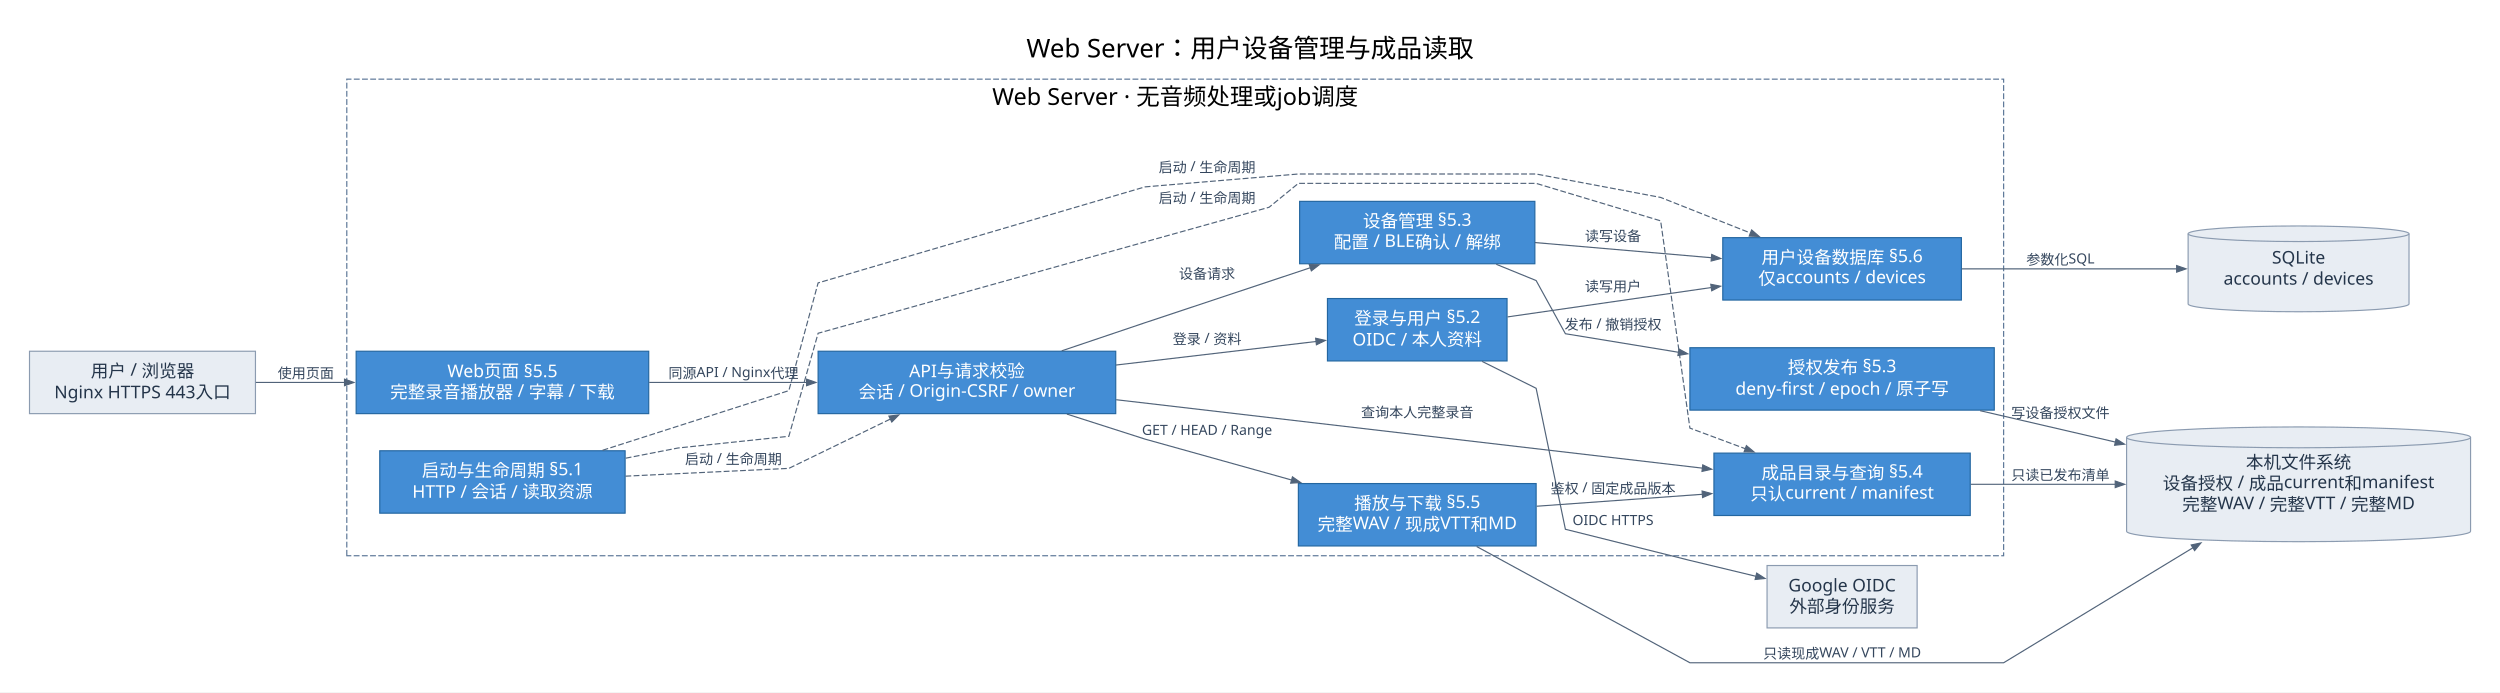
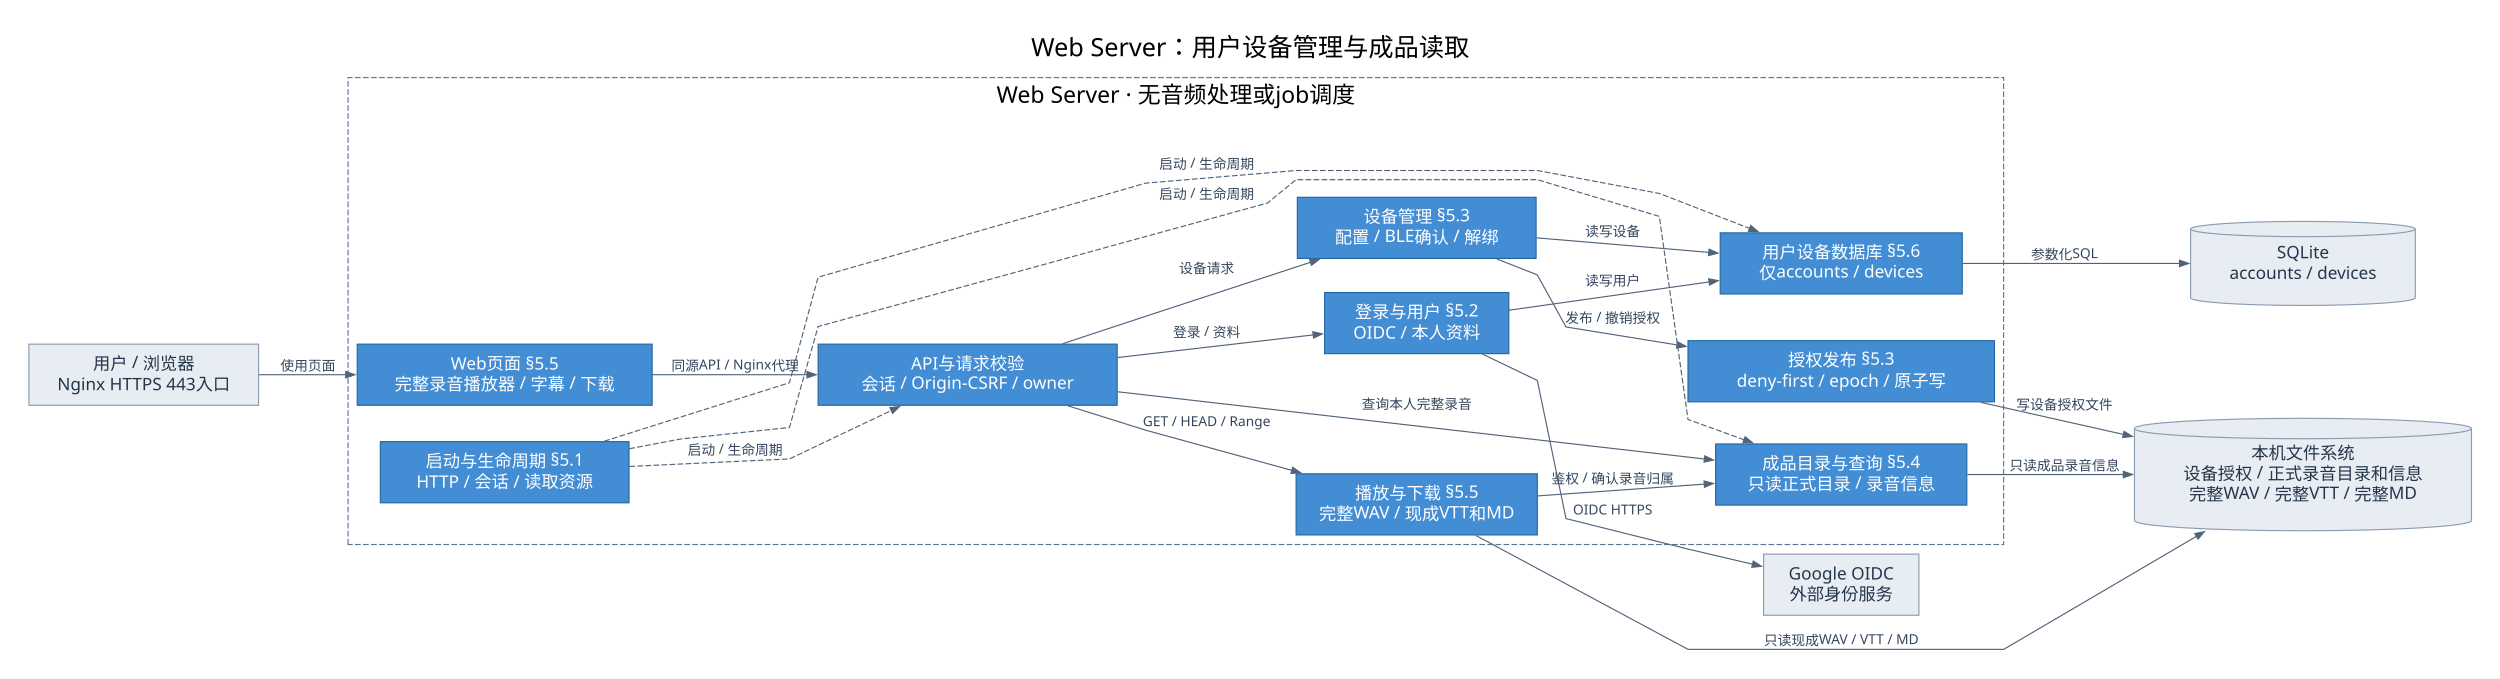
- <svg xmlns="http://www.w3.org/2000/svg" width="2135pt" height="591pt" viewBox="0.00 0.00 2135.00 591.00">
+ <svg xmlns="http://www.w3.org/2000/svg" width="2179pt" height="591pt" viewBox="0.00 0.00 2179.00 591.00">
  <g id="graph0" class="graph" transform="scale(1 1) rotate(0) translate(25.2 566)">
-     <polygon fill="white" stroke="none" points="-25.2,25.2 -25.2,-566 2109.86,-566 2109.86,25.2 -25.2,25.2" />
-     <text xml:space="preserve" text-anchor="middle" x="1042.33" y="-517" font-family="PingFang SC" font-size="22.00">Web Server：用户设备管理与成品读取</text>
+     <polygon fill="white" stroke="none" points="-25.2,25.2 -25.2,-566 2154.14,-566 2154.14,25.2 -25.2,25.2" />
+     <text xml:space="preserve" text-anchor="middle" x="1064.47" y="-517" font-family="PingFang SC" font-size="22.00">Web Server：用户设备管理与成品读取</text>
    <g id="clust1" class="cluster">
-       <polygon fill="white" stroke="#5a7596" stroke-dasharray="5,2" points="270.96,-91.4 270.96,-498.4 1685.9,-498.4 1685.9,-91.4 270.96,-91.4" />
-       <text xml:space="preserve" text-anchor="middle" x="978.43" y="-476.4" font-family="PingFang SC" font-size="20.00">Web Server · 无音频处理或job调度</text>
+       <polygon fill="white" stroke="#5a7596" stroke-dasharray="5,2" points="278.16,-91.4 278.16,-498.4 1721.18,-498.4 1721.18,-91.4 278.16,-91.4" />
+       <text xml:space="preserve" text-anchor="middle" x="999.67" y="-476.4" font-family="PingFang SC" font-size="20.00">Web Server · 无音频处理或job调度</text>
    </g>
    <g id="node1" class="node">
-       <polygon fill="#438dd5" stroke="#2366a0" points="508.64,-181.04 299.12,-181.04 299.12,-127.76 508.64,-127.76 508.64,-181.04" />
-       <text xml:space="preserve" text-anchor="middle" x="403.88" y="-158.9" font-family="PingFang SC" font-size="15.00" fill="white">启动与生命周期 §5.1</text>
-       <text xml:space="preserve" text-anchor="middle" x="403.88" y="-140.9" font-family="PingFang SC" font-size="15.00" fill="white">HTTP / 会话 / 读取资源</text>
+       <polygon fill="#438dd5" stroke="#2366a0" points="523.04,-181.04 306.32,-181.04 306.32,-127.76 523.04,-127.76 523.04,-181.04" />
+       <text xml:space="preserve" text-anchor="middle" x="414.68" y="-158.9" font-family="PingFang SC" font-size="15.00" fill="white">启动与生命周期 §5.1</text>
+       <text xml:space="preserve" text-anchor="middle" x="414.68" y="-140.9" font-family="PingFang SC" font-size="15.00" fill="white">HTTP / 会话 / 读取资源</text>
    </g>
    <g id="node2" class="node">
-       <polygon fill="#438dd5" stroke="#2366a0" points="927.63,-266.04 673.47,-266.04 673.47,-212.76 927.63,-212.76 927.63,-266.04" />
-       <text xml:space="preserve" text-anchor="middle" x="800.55" y="-243.9" font-family="PingFang SC" font-size="15.00" fill="white">API与请求校验</text>
-       <text xml:space="preserve" text-anchor="middle" x="800.55" y="-225.9" font-family="PingFang SC" font-size="15.00" fill="white">会话 / Origin-CSRF / owner</text>
+       <polygon fill="#438dd5" stroke="#2366a0" points="948.51,-266.04 687.87,-266.04 687.87,-212.76 948.51,-212.76 948.51,-266.04" />
+       <text xml:space="preserve" text-anchor="middle" x="818.19" y="-243.9" font-family="PingFang SC" font-size="15.00" fill="white">API与请求校验</text>
+       <text xml:space="preserve" text-anchor="middle" x="818.19" y="-225.9" font-family="PingFang SC" font-size="15.00" fill="white">会话 / Origin-CSRF / owner</text>
    </g>
    <g id="edge16" class="edge">
-       <path fill="none" stroke="#516379" stroke-dasharray="5,2" d="M508.89,-159.35C575.1,-162.51 648.47,-166 648.47,-166 648.47,-166 694.17,-188.2 735.3,-208.19" />
-       <polygon fill="#516379" stroke="#516379" points="733.94,-210.64 742.36,-211.62 736.39,-205.6 733.94,-210.64" />
-       <text xml:space="preserve" text-anchor="middle" x="601.13" y="-169.6" font-family="PingFang SC" font-size="12.00" fill="#34465d">启动 / 生命周期</text>
+       <path fill="none" stroke="#516379" stroke-dasharray="5,2" d="M523.38,-159.45C589.99,-162.58 662.87,-166 662.87,-166 662.87,-166 709.75,-188.3 751.83,-208.31" />
+       <polygon fill="#516379" stroke="#516379" points="750.37,-210.72 758.8,-211.63 752.78,-205.66 750.37,-210.72" />
+       <text xml:space="preserve" text-anchor="middle" x="615.53" y="-169.6" font-family="PingFang SC" font-size="12.00" fill="#34465d">启动 / 生命周期</text>
    </g>
    <g id="node6" class="node">
-       <polygon fill="#438dd5" stroke="#2366a0" points="1657.38,-179.04 1438.5,-179.04 1438.5,-125.76 1657.38,-125.76 1657.38,-179.04" />
-       <text xml:space="preserve" text-anchor="middle" x="1547.94" y="-156.9" font-family="PingFang SC" font-size="15.00" fill="white">成品目录与查询 §5.4</text>
-       <text xml:space="preserve" text-anchor="middle" x="1547.94" y="-138.9" font-family="PingFang SC" font-size="15.00" fill="white">只认current / manifest</text>
+       <polygon fill="#438dd5" stroke="#2366a0" points="1689.06,-179.04 1470.18,-179.04 1470.18,-125.76 1689.06,-125.76 1689.06,-179.04" />
+       <text xml:space="preserve" text-anchor="middle" x="1579.62" y="-156.9" font-family="PingFang SC" font-size="15.00" fill="white">成品目录与查询 §5.4</text>
+       <text xml:space="preserve" text-anchor="middle" x="1579.62" y="-138.9" font-family="PingFang SC" font-size="15.00" fill="white">只读正式目录 / 录音信息</text>
    </g>
    <g id="edge18" class="edge">
-       <path fill="none" stroke="#516379" stroke-dasharray="5,2" d="M509.12,-174.7C534.15,-179.57 553.8,-183.4 553.8,-183.4 553.8,-183.4 648.47,-193.4 648.47,-193.4 648.47,-193.4 673.47,-281.4 673.47,-281.4 673.47,-281.4 1058.61,-389 1058.61,-389 1058.61,-389 1083.61,-409.4 1083.61,-409.4 1083.61,-409.4 1286.65,-409.4 1286.65,-409.4 1286.65,-409.4 1392.98,-377.4 1392.98,-377.4 1392.98,-377.4 1417.98,-200.4 1417.98,-200.4 1417.98,-200.4 1439.73,-192.31 1465.36,-182.77" />
-       <polygon fill="#516379" stroke="#516379" points="1466.23,-185.43 1472.75,-180.01 1464.28,-180.18 1466.23,-185.43" />
-       <text xml:space="preserve" text-anchor="middle" x="1005.62" y="-392.6" font-family="PingFang SC" font-size="12.00" fill="#34465d">启动 / 生命周期</text>
+       <path fill="none" stroke="#516379" stroke-dasharray="5,2" d="M523.26,-174.86C548.5,-179.65 568.2,-183.4 568.2,-183.4 568.2,-183.4 662.87,-193.4 662.87,-193.4 662.87,-193.4 687.87,-281.4 687.87,-281.4 687.87,-281.4 1079.49,-389 1079.49,-389 1079.49,-389 1104.49,-409.4 1104.49,-409.4 1104.49,-409.4 1314.73,-409.4 1314.73,-409.4 1314.73,-409.4 1421.06,-377.4 1421.06,-377.4 1421.06,-377.4 1446.06,-200.4 1446.06,-200.4 1446.06,-200.4 1468.61,-192.24 1495.1,-182.64" />
+       <polygon fill="#516379" stroke="#516379" points="1495.83,-185.36 1502.4,-180 1493.92,-180.09 1495.83,-185.36" />
+       <text xml:space="preserve" text-anchor="middle" x="1026.5" y="-392.6" font-family="PingFang SC" font-size="12.00" fill="#34465d">启动 / 生命周期</text>
    </g>
    <g id="node8" class="node">
-       <polygon fill="#438dd5" stroke="#2366a0" points="1649.82,-363.04 1446.06,-363.04 1446.06,-309.76 1649.82,-309.76 1649.82,-363.04" />
-       <text xml:space="preserve" text-anchor="middle" x="1547.94" y="-340.9" font-family="PingFang SC" font-size="15.00" fill="white">用户设备数据库 §5.6</text>
-       <text xml:space="preserve" text-anchor="middle" x="1547.94" y="-322.9" font-family="PingFang SC" font-size="15.00" fill="white">仅accounts / devices</text>
+       <polygon fill="#438dd5" stroke="#2366a0" points="1685.1,-363.04 1474.14,-363.04 1474.14,-309.76 1685.1,-309.76 1685.1,-363.04" />
+       <text xml:space="preserve" text-anchor="middle" x="1579.62" y="-340.9" font-family="PingFang SC" font-size="15.00" fill="white">用户设备数据库 §5.6</text>
+       <text xml:space="preserve" text-anchor="middle" x="1579.62" y="-322.9" font-family="PingFang SC" font-size="15.00" fill="white">仅accounts / devices</text>
    </g>
    <g id="edge17" class="edge">
-       <path fill="none" stroke="#516379" stroke-dasharray="5,2" d="M489.39,-181.46C559.75,-203.99 648.47,-232.4 648.47,-232.4 648.47,-232.4 673.47,-324.4 673.47,-324.4 673.47,-324.4 952.63,-406.4 952.63,-406.4 952.63,-406.4 1083.61,-417.4 1083.61,-417.4 1083.61,-417.4 1286.65,-417.4 1286.65,-417.4 1286.65,-417.4 1392.98,-397.4 1392.98,-397.4 1392.98,-397.4 1431.37,-382.19 1469.81,-366.96" />
-       <polygon fill="#516379" stroke="#516379" points="1470.7,-369.62 1477.11,-364.07 1468.64,-364.41 1470.7,-369.62" />
-       <text xml:space="preserve" text-anchor="middle" x="1005.62" y="-418.83" font-family="PingFang SC" font-size="12.00" fill="#34465d">启动 / 生命周期</text>
+       <path fill="none" stroke="#516379" stroke-dasharray="5,2" d="M501.44,-181.46C572.84,-203.99 662.87,-232.4 662.87,-232.4 662.87,-232.4 687.87,-324.4 687.87,-324.4 687.87,-324.4 973.51,-406.4 973.51,-406.4 973.51,-406.4 1104.49,-417.4 1104.49,-417.4 1104.49,-417.4 1314.73,-417.4 1314.73,-417.4 1314.73,-417.4 1421.06,-397.4 1421.06,-397.4 1421.06,-397.4 1460.68,-382.06 1500.18,-366.77" />
+       <polygon fill="#516379" stroke="#516379" points="1500.74,-369.56 1507.19,-364.06 1498.71,-364.33 1500.74,-369.56" />
+       <text xml:space="preserve" text-anchor="middle" x="1026.5" y="-418.83" font-family="PingFang SC" font-size="12.00" fill="#34465d">启动 / 生命周期</text>
    </g>
    <g id="node3" class="node">
-       <polygon fill="#438dd5" stroke="#2366a0" points="1261.81,-311.04 1108.45,-311.04 1108.45,-257.76 1261.81,-257.76 1261.81,-311.04" />
-       <text xml:space="preserve" text-anchor="middle" x="1185.13" y="-288.9" font-family="PingFang SC" font-size="15.00" fill="white">登录与用户 §5.2</text>
-       <text xml:space="preserve" text-anchor="middle" x="1185.13" y="-270.9" font-family="PingFang SC" font-size="15.00" fill="white">OIDC / 本人资料</text>
+       <polygon fill="#438dd5" stroke="#2366a0" points="1289.89,-311.04 1129.33,-311.04 1129.33,-257.76 1289.89,-257.76 1289.89,-311.04" />
+       <text xml:space="preserve" text-anchor="middle" x="1209.61" y="-288.9" font-family="PingFang SC" font-size="15.00" fill="white">登录与用户 §5.2</text>
+       <text xml:space="preserve" text-anchor="middle" x="1209.61" y="-270.9" font-family="PingFang SC" font-size="15.00" fill="white">OIDC / 本人资料</text>
    </g>
    <g id="edge3" class="edge">
-       <path fill="none" stroke="#516379" d="M927.88,-254.26C984.02,-260.86 1048.64,-268.46 1098.93,-274.38" />
-       <polygon fill="#516379" stroke="#516379" points="1098.38,-277.13 1106.65,-275.29 1099.03,-271.57 1098.38,-277.13" />
-       <text xml:space="preserve" text-anchor="middle" x="1005.62" y="-272.16" font-family="PingFang SC" font-size="12.00" fill="#34465d">登录 / 资料</text>
+       <path fill="none" stroke="#516379" d="M948.86,-254.38C1004.89,-260.86 1069.04,-268.27 1119.57,-274.11" />
+       <polygon fill="#516379" stroke="#516379" points="1119.07,-276.87 1127.33,-275.01 1119.71,-271.31 1119.07,-276.87" />
+       <text xml:space="preserve" text-anchor="middle" x="1026.5" y="-272.16" font-family="PingFang SC" font-size="12.00" fill="#34465d">登录 / 资料</text>
    </g>
    <g id="node4" class="node">
-       <polygon fill="#438dd5" stroke="#2366a0" points="1285.57,-394.04 1084.69,-394.04 1084.69,-340.76 1285.57,-340.76 1285.57,-394.04" />
-       <text xml:space="preserve" text-anchor="middle" x="1185.13" y="-371.9" font-family="PingFang SC" font-size="15.00" fill="white">设备管理 §5.3</text>
-       <text xml:space="preserve" text-anchor="middle" x="1185.13" y="-353.9" font-family="PingFang SC" font-size="15.00" fill="white">配置 / BLE确认 / 解绑</text>
+       <polygon fill="#438dd5" stroke="#2366a0" points="1313.65,-394.04 1105.57,-394.04 1105.57,-340.76 1313.65,-340.76 1313.65,-394.04" />
+       <text xml:space="preserve" text-anchor="middle" x="1209.61" y="-371.9" font-family="PingFang SC" font-size="15.00" fill="white">设备管理 §5.3</text>
+       <text xml:space="preserve" text-anchor="middle" x="1209.61" y="-353.9" font-family="PingFang SC" font-size="15.00" fill="white">配置 / BLE确认 / 解绑</text>
    </g>
    <g id="edge4" class="edge">
-       <path fill="none" stroke="#516379" d="M881.51,-266.39C917.75,-278.63 952.63,-290.4 952.63,-290.4 952.63,-290.4 1029.11,-315.84 1094.15,-337.47" />
-       <polygon fill="#516379" stroke="#516379" points="1092.93,-340.02 1101.4,-339.88 1094.69,-334.7 1092.93,-340.02" />
-       <text xml:space="preserve" text-anchor="middle" x="1005.62" y="-327.89" font-family="PingFang SC" font-size="12.00" fill="#34465d">设备请求</text>
+       <path fill="none" stroke="#516379" d="M900.87,-266.39C937.89,-278.63 973.51,-290.4 973.51,-290.4 973.51,-290.4 1051.18,-315.84 1117.23,-337.47" />
+       <polygon fill="#516379" stroke="#516379" points="1116.14,-340.06 1124.61,-339.89 1117.88,-334.74 1116.14,-340.06" />
+       <text xml:space="preserve" text-anchor="middle" x="1026.5" y="-327.89" font-family="PingFang SC" font-size="12.00" fill="#34465d">设备请求</text>
    </g>
    <g id="edge10" class="edge">
-       <path fill="none" stroke="#516379" d="M928,-224.64C1068.08,-208.29 1292.16,-182.14 1428.81,-166.19" />
-       <polygon fill="#516379" stroke="#516379" points="1428.96,-168.99 1436.59,-165.28 1428.31,-163.43 1428.96,-168.99" />
-       <text xml:space="preserve" text-anchor="middle" x="1185.13" y="-209.57" font-family="PingFang SC" font-size="12.00" fill="#34465d">查询本人完整录音</text>
+       <path fill="none" stroke="#516379" d="M948.88,-224.54C1092.37,-208.1 1321.62,-181.84 1460.36,-165.95" />
+       <polygon fill="#516379" stroke="#516379" points="1460.64,-168.73 1468.27,-165.04 1460.01,-163.17 1460.64,-168.73" />
+       <text xml:space="preserve" text-anchor="middle" x="1209.61" y="-209.57" font-family="PingFang SC" font-size="12.00" fill="#34465d">查询本人完整录音</text>
    </g>
    <g id="node7" class="node">
-       <polygon fill="#438dd5" stroke="#2366a0" points="1286.65,-153.04 1083.61,-153.04 1083.61,-99.76 1286.65,-99.76 1286.65,-153.04" />
-       <text xml:space="preserve" text-anchor="middle" x="1185.13" y="-130.9" font-family="PingFang SC" font-size="15.00" fill="white">播放与下载 §5.5</text>
-       <text xml:space="preserve" text-anchor="middle" x="1185.13" y="-112.9" font-family="PingFang SC" font-size="15.00" fill="white">完整WAV / 现成VTT和MD</text>
+       <polygon fill="#438dd5" stroke="#2366a0" points="1314.73,-153.04 1104.49,-153.04 1104.49,-99.76 1314.73,-99.76 1314.73,-153.04" />
+       <text xml:space="preserve" text-anchor="middle" x="1209.61" y="-130.9" font-family="PingFang SC" font-size="15.00" fill="white">播放与下载 §5.5</text>
+       <text xml:space="preserve" text-anchor="middle" x="1209.61" y="-112.9" font-family="PingFang SC" font-size="15.00" fill="white">完整WAV / 现成VTT和MD</text>
    </g>
    <g id="edge12" class="edge">
-       <path fill="none" stroke="#516379" d="M885.92,-212.37C920.53,-201.28 952.63,-191 952.63,-191 952.63,-191 1017.11,-173.01 1078.01,-156.01" />
-       <polygon fill="#516379" stroke="#516379" points="1078.55,-158.77 1085.5,-153.92 1077.04,-153.38 1078.55,-158.77" />
-       <text xml:space="preserve" text-anchor="middle" x="1005.62" y="-194.6" font-family="PingFang SC" font-size="12.00" fill="#34465d">GET / HEAD / Range</text>
+       <path fill="none" stroke="#516379" d="M905.37,-212.37C940.72,-201.28 973.51,-191 973.51,-191 973.51,-191 1038.99,-173.01 1100.84,-156.01" />
+       <polygon fill="#516379" stroke="#516379" points="1101.5,-158.74 1108.47,-153.92 1100.01,-153.34 1101.5,-158.74" />
+       <text xml:space="preserve" text-anchor="middle" x="1026.5" y="-194.6" font-family="PingFang SC" font-size="12.00" fill="#34465d">GET / HEAD / Range</text>
    </g>
    <g id="edge6" class="edge">
-       <path fill="none" stroke="#516379" d="M1262.21,-295.36C1312.74,-302.65 1379.9,-312.33 1436.31,-320.46" />
-       <polygon fill="#516379" stroke="#516379" points="1435.81,-323.21 1444.13,-321.58 1436.61,-317.67 1435.81,-323.21" />
-       <text xml:space="preserve" text-anchor="middle" x="1352.32" y="-317.11" font-family="PingFang SC" font-size="12.00" fill="#34465d">读写用户</text>
+       <path fill="none" stroke="#516379" d="M1290.01,-295.62C1340.95,-302.82 1407.91,-312.28 1464.5,-320.27" />
+       <polygon fill="#516379" stroke="#516379" points="1464.04,-323.04 1472.35,-321.38 1464.83,-317.49 1464.04,-323.04" />
+       <text xml:space="preserve" text-anchor="middle" x="1380.4" y="-317.11" font-family="PingFang SC" font-size="12.00" fill="#34465d">读写用户</text>
    </g>
    <g id="node11" class="node">
-       <polygon fill="#e8edf3" stroke="#8b9bb0" points="1612.02,-83.04 1483.86,-83.04 1483.86,-29.76 1612.02,-29.76 1612.02,-83.04" />
-       <text xml:space="preserve" text-anchor="middle" x="1547.94" y="-60.9" font-family="PingFang SC" font-size="15.00" fill="#24354a">Google OIDC</text>
-       <text xml:space="preserve" text-anchor="middle" x="1547.94" y="-42.9" font-family="PingFang SC" font-size="15.00" fill="#24354a">外部身份服务</text>
+       <polygon fill="#e8edf3" stroke="#8b9bb0" points="1647.3,-83.04 1511.94,-83.04 1511.94,-29.76 1647.3,-29.76 1647.3,-83.04" />
+       <text xml:space="preserve" text-anchor="middle" x="1579.62" y="-60.9" font-family="PingFang SC" font-size="15.00" fill="#24354a">Google OIDC</text>
+       <text xml:space="preserve" text-anchor="middle" x="1579.62" y="-42.9" font-family="PingFang SC" font-size="15.00" fill="#24354a">外部身份服务</text>
    </g>
    <g id="edge5" class="edge">
-       <path fill="none" stroke="#516379" d="M1240.51,-257.35C1264.19,-245.57 1286.65,-234.4 1286.65,-234.4 1286.65,-234.4 1311.65,-114 1311.65,-114 1311.65,-114 1417.98,-87.4 1417.98,-87.4 1417.98,-87.4 1445.09,-80.88 1474.44,-73.83" />
-       <polygon fill="#516379" stroke="#516379" points="1475,-76.57 1482.12,-71.98 1473.69,-71.13 1475,-76.57" />
-       <text xml:space="preserve" text-anchor="middle" x="1352.32" y="-117.6" font-family="PingFang SC" font-size="12.00" fill="#34465d">OIDC HTTPS</text>
+       <path fill="none" stroke="#516379" d="M1266.93,-257.35C1291.47,-245.57 1314.73,-234.4 1314.73,-234.4 1314.73,-234.4 1339.73,-114 1339.73,-114 1339.73,-114 1446.06,-87.4 1446.06,-87.4 1446.06,-87.4 1472.86,-81.13 1502.35,-74.24" />
+       <polygon fill="#516379" stroke="#516379" points="1502.94,-76.97 1510.09,-72.43 1501.66,-71.52 1502.94,-76.97" />
+       <text xml:space="preserve" text-anchor="middle" x="1380.4" y="-117.6" font-family="PingFang SC" font-size="12.00" fill="#34465d">OIDC HTTPS</text>
    </g>
    <g id="node5" class="node">
-       <polygon fill="#438dd5" stroke="#2366a0" points="1677.9,-269.04 1417.98,-269.04 1417.98,-215.76 1677.9,-215.76 1677.9,-269.04" />
-       <text xml:space="preserve" text-anchor="middle" x="1547.94" y="-246.9" font-family="PingFang SC" font-size="15.00" fill="white">授权发布 §5.3</text>
-       <text xml:space="preserve" text-anchor="middle" x="1547.94" y="-228.9" font-family="PingFang SC" font-size="15.00" fill="white">deny-first / epoch / 原子写</text>
+       <polygon fill="#438dd5" stroke="#2366a0" points="1713.18,-269.04 1446.06,-269.04 1446.06,-215.76 1713.18,-215.76 1713.18,-269.04" />
+       <text xml:space="preserve" text-anchor="middle" x="1579.62" y="-246.9" font-family="PingFang SC" font-size="15.00" fill="white">授权发布 §5.3</text>
+       <text xml:space="preserve" text-anchor="middle" x="1579.62" y="-228.9" font-family="PingFang SC" font-size="15.00" fill="white">deny-first / epoch / 原子写</text>
    </g>
    <g id="edge8" class="edge">
-       <path fill="none" stroke="#516379" d="M1252.62,-340.28C1271.31,-332.66 1286.65,-326.4 1286.65,-326.4 1286.65,-326.4 1311.65,-281 1311.65,-281 1311.65,-281 1357.28,-273.51 1408.34,-265.14" />
-       <polygon fill="#516379" stroke="#516379" points="1408.66,-267.92 1416.1,-263.86 1407.75,-262.4 1408.66,-267.92" />
-       <text xml:space="preserve" text-anchor="middle" x="1352.32" y="-284.6" font-family="PingFang SC" font-size="12.00" fill="#34465d">发布 / 撤销授权</text>
+       <path fill="none" stroke="#516379" d="M1279.48,-340.28C1298.84,-332.66 1314.73,-326.4 1314.73,-326.4 1314.73,-326.4 1339.73,-281 1339.73,-281 1339.73,-281 1385.28,-273.64 1436.6,-265.35" />
+       <polygon fill="#516379" stroke="#516379" points="1436.96,-268.13 1444.41,-264.09 1436.06,-262.6 1436.96,-268.13" />
+       <text xml:space="preserve" text-anchor="middle" x="1380.4" y="-284.6" font-family="PingFang SC" font-size="12.00" fill="#34465d">发布 / 撤销授权</text>
    </g>
    <g id="edge7" class="edge">
-       <path fill="none" stroke="#516379" d="M1285.68,-358.85C1332.51,-354.82 1388.51,-350.01 1436.64,-345.88" />
-       <polygon fill="#516379" stroke="#516379" points="1436.6,-348.69 1444.33,-345.22 1436.12,-343.11 1436.6,-348.69" />
-       <text xml:space="preserve" text-anchor="middle" x="1352.32" y="-360.09" font-family="PingFang SC" font-size="12.00" fill="#34465d">读写设备</text>
+       <path fill="none" stroke="#516379" d="M1314.1,-358.68C1360.94,-354.74 1416.44,-350.06 1464.48,-346.01" />
+       <polygon fill="#516379" stroke="#516379" points="1464.43,-348.83 1472.17,-345.37 1463.96,-343.25 1464.43,-348.83" />
+       <text xml:space="preserve" text-anchor="middle" x="1380.4" y="-360.09" font-family="PingFang SC" font-size="12.00" fill="#34465d">读写设备</text>
    </g>
    <g id="node13" class="node">
-       <path fill="#e8edf3" stroke="#8b9bb0" d="M2084.66,-192.5C2084.66,-197.41 2018.83,-201.41 1937.78,-201.41 1856.74,-201.41 1790.9,-197.41 1790.9,-192.5 1790.9,-192.5 1790.9,-112.31 1790.9,-112.31 1790.9,-107.39 1856.74,-103.4 1937.78,-103.4 2018.83,-103.4 2084.66,-107.39 2084.66,-112.31 2084.66,-112.31 2084.66,-192.5 2084.66,-192.5" />
-       <path fill="none" stroke="#8b9bb0" d="M2084.66,-192.5C2084.66,-187.58 2018.83,-183.59 1937.78,-183.59 1856.74,-183.59 1790.9,-187.58 1790.9,-192.5" />
-       <text xml:space="preserve" text-anchor="middle" x="1937.78" y="-165.9" font-family="PingFang SC" font-size="15.00" fill="#24354a">本机文件系统</text>
-       <text xml:space="preserve" text-anchor="middle" x="1937.78" y="-147.9" font-family="PingFang SC" font-size="15.00" fill="#24354a">设备授权 / 成品current和manifest</text>
-       <text xml:space="preserve" text-anchor="middle" x="1937.78" y="-129.9" font-family="PingFang SC" font-size="15.00" fill="#24354a">完整WAV / 完整VTT / 完整MD</text>
+       <path fill="#e8edf3" stroke="#8b9bb0" d="M2128.94,-192.5C2128.94,-197.41 2063.11,-201.41 1982.06,-201.41 1901.02,-201.41 1835.18,-197.41 1835.18,-192.5 1835.18,-192.5 1835.18,-112.31 1835.18,-112.31 1835.18,-107.39 1901.02,-103.4 1982.06,-103.4 2063.11,-103.4 2128.94,-107.39 2128.94,-112.31 2128.94,-112.31 2128.94,-192.5 2128.94,-192.5" />
+       <path fill="none" stroke="#8b9bb0" d="M2128.94,-192.5C2128.94,-187.58 2063.11,-183.59 1982.06,-183.59 1901.02,-183.59 1835.18,-187.58 1835.18,-192.5" />
+       <text xml:space="preserve" text-anchor="middle" x="1982.06" y="-165.9" font-family="PingFang SC" font-size="15.00" fill="#24354a">本机文件系统</text>
+       <text xml:space="preserve" text-anchor="middle" x="1982.06" y="-147.9" font-family="PingFang SC" font-size="15.00" fill="#24354a">设备授权 / 正式录音目录和信息</text>
+       <text xml:space="preserve" text-anchor="middle" x="1982.06" y="-129.9" font-family="PingFang SC" font-size="15.00" fill="#24354a">完整WAV / 完整VTT / 完整MD</text>
    </g>
    <g id="edge9" class="edge">
-       <path fill="none" stroke="#516379" d="M1665.83,-215.27C1702.17,-206.84 1742.83,-197.41 1781.36,-188.47" />
-       <polygon fill="#516379" stroke="#516379" points="1781.95,-191.2 1789.11,-186.67 1780.69,-185.75 1781.95,-191.2" />
-       <text xml:space="preserve" text-anchor="middle" x="1734.4" y="-209.06" font-family="PingFang SC" font-size="12.00" fill="#34465d">写设备授权文件</text>
+       <path fill="none" stroke="#516379" d="M1701.31,-215.27C1740.46,-206.47 1784.46,-196.59 1825.77,-187.3" />
+       <polygon fill="#516379" stroke="#516379" points="1826.15,-190.09 1833.34,-185.6 1824.92,-184.62 1826.15,-190.09" />
+       <text xml:space="preserve" text-anchor="middle" x="1774.18" y="-209.06" font-family="PingFang SC" font-size="12.00" fill="#34465d">写设备授权文件</text>
    </g>
    <g id="edge11" class="edge">
-       <path fill="none" stroke="#516379" d="M1657.75,-152.4C1696.08,-152.4 1739.95,-152.4 1781.37,-152.4" />
-       <polygon fill="#516379" stroke="#516379" points="1781.21,-155.2 1789.21,-152.4 1781.21,-149.6 1781.21,-155.2" />
-       <text xml:space="preserve" text-anchor="middle" x="1734.4" y="-156" font-family="PingFang SC" font-size="12.00" fill="#34465d">只读已发布清单</text>
+       <path fill="none" stroke="#516379" d="M1689.52,-152.4C1731.44,-152.4 1780.17,-152.4 1825.64,-152.4" />
+       <polygon fill="#516379" stroke="#516379" points="1825.48,-155.2 1833.48,-152.4 1825.48,-149.6 1825.48,-155.2" />
+       <text xml:space="preserve" text-anchor="middle" x="1774.18" y="-156" font-family="PingFang SC" font-size="12.00" fill="#34465d">只读成品录音信息</text>
    </g>
    <g id="edge13" class="edge">
-       <path fill="none" stroke="#516379" d="M1287.12,-133.68C1331.1,-136.85 1382.95,-140.58 1428.71,-143.88" />
-       <polygon fill="#516379" stroke="#516379" points="1428.39,-146.66 1436.57,-144.45 1428.8,-141.08 1428.39,-146.66" />
-       <text xml:space="preserve" text-anchor="middle" x="1352.32" y="-144.56" font-family="PingFang SC" font-size="12.00" fill="#34465d">鉴权 / 固定成品版本</text>
+       <path fill="none" stroke="#516379" d="M1315.08,-133.78C1360.4,-136.98 1413.7,-140.75 1460.46,-144.05" />
+       <polygon fill="#516379" stroke="#516379" points="1460.03,-146.83 1468.21,-144.6 1460.43,-141.24 1460.03,-146.83" />
+       <text xml:space="preserve" text-anchor="middle" x="1380.4" y="-144.56" font-family="PingFang SC" font-size="12.00" fill="#34465d">鉴权 / 确认录音归属</text>
    </g>
    <g id="edge14" class="edge">
-       <path fill="none" stroke="#516379" d="M1235.87,-99.28C1303.99,-62.14 1417.98,0 1417.98,0 1417.98,0 1685.9,0 1685.9,0 1685.9,0 1775.71,-54.56 1847.86,-98.39" />
-       <polygon fill="#516379" stroke="#516379" points="1846.09,-100.58 1854.38,-102.34 1849,-95.8 1846.09,-100.58" />
-       <text xml:space="preserve" text-anchor="middle" x="1547.94" y="-3.6" font-family="PingFang SC" font-size="12.00" fill="#34465d">只读现成WAV / VTT / MD</text>
+       <path fill="none" stroke="#516379" d="M1261.12,-99.28C1330.3,-62.14 1446.06,0 1446.06,0 1446.06,0 1721.18,0 1721.18,0 1721.18,0 1814.51,-54.73 1889.31,-98.59" />
+       <polygon fill="#516379" stroke="#516379" points="1887.78,-100.94 1896.1,-102.58 1890.61,-96.11 1887.78,-100.94" />
+       <text xml:space="preserve" text-anchor="middle" x="1579.62" y="-3.6" font-family="PingFang SC" font-size="12.00" fill="#34465d">只读现成WAV / VTT / MD</text>
    </g>
    <g id="node12" class="node">
-       <path fill="#e8edf3" stroke="#8b9bb0" d="M2032.1,-366.37C2032.1,-370.04 1989.83,-373.03 1937.78,-373.03 1885.74,-373.03 1843.46,-370.04 1843.46,-366.37 1843.46,-366.37 1843.46,-306.43 1843.46,-306.43 1843.46,-302.76 1885.74,-299.77 1937.78,-299.77 1989.83,-299.77 2032.1,-302.76 2032.1,-306.43 2032.1,-306.43 2032.1,-366.37 2032.1,-366.37" />
-       <path fill="none" stroke="#8b9bb0" d="M2032.1,-366.37C2032.1,-362.7 1989.83,-359.71 1937.78,-359.71 1885.74,-359.71 1843.46,-362.7 1843.46,-366.37" />
-       <text xml:space="preserve" text-anchor="middle" x="1937.78" y="-340.9" font-family="PingFang SC" font-size="15.00" fill="#24354a">SQLite</text>
-       <text xml:space="preserve" text-anchor="middle" x="1937.78" y="-322.9" font-family="PingFang SC" font-size="15.00" fill="#24354a">accounts / devices</text>
+       <path fill="#e8edf3" stroke="#8b9bb0" d="M2079.98,-366.37C2079.98,-370.04 2036.09,-373.03 1982.06,-373.03 1928.03,-373.03 1884.14,-370.04 1884.14,-366.37 1884.14,-366.37 1884.14,-306.43 1884.14,-306.43 1884.14,-302.76 1928.03,-299.77 1982.06,-299.77 2036.09,-299.77 2079.98,-302.76 2079.98,-306.43 2079.98,-306.43 2079.98,-366.37 2079.98,-366.37" />
+       <path fill="none" stroke="#8b9bb0" d="M2079.98,-366.37C2079.98,-362.7 2036.09,-359.71 1982.06,-359.71 1928.03,-359.71 1884.14,-362.7 1884.14,-366.37" />
+       <text xml:space="preserve" text-anchor="middle" x="1982.06" y="-340.9" font-family="PingFang SC" font-size="15.00" fill="#24354a">SQLite</text>
+       <text xml:space="preserve" text-anchor="middle" x="1982.06" y="-322.9" font-family="PingFang SC" font-size="15.00" fill="#24354a">accounts / devices</text>
    </g>
    <g id="edge15" class="edge">
-       <path fill="none" stroke="#516379" d="M1650.08,-336.4C1706.64,-336.4 1776.96,-336.4 1833.81,-336.4" />
-       <polygon fill="#516379" stroke="#516379" points="1833.66,-339.2 1841.66,-336.4 1833.66,-333.6 1833.66,-339.2" />
-       <text xml:space="preserve" text-anchor="middle" x="1734.4" y="-340" font-family="PingFang SC" font-size="12.00" fill="#34465d">参数化SQL</text>
+       <path fill="none" stroke="#516379" d="M1685.57,-336.4C1743.86,-336.4 1816.2,-336.4 1874.71,-336.4" />
+       <polygon fill="#516379" stroke="#516379" points="1874.47,-339.2 1882.47,-336.4 1874.47,-333.6 1874.47,-339.2" />
+       <text xml:space="preserve" text-anchor="middle" x="1774.18" y="-340" font-family="PingFang SC" font-size="12.00" fill="#34465d">参数化SQL</text>
    </g>
    <g id="node9" class="node">
-       <polygon fill="#438dd5" stroke="#2366a0" points="528.8,-266.04 278.96,-266.04 278.96,-212.76 528.8,-212.76 528.8,-266.04" />
-       <text xml:space="preserve" text-anchor="middle" x="403.88" y="-243.9" font-family="PingFang SC" font-size="15.00" fill="white">Web页面 §5.5</text>
-       <text xml:space="preserve" text-anchor="middle" x="403.88" y="-225.9" font-family="PingFang SC" font-size="15.00" fill="white">完整录音播放器 / 字幕 / 下载</text>
+       <polygon fill="#438dd5" stroke="#2366a0" points="543.2,-266.04 286.16,-266.04 286.16,-212.76 543.2,-212.76 543.2,-266.04" />
+       <text xml:space="preserve" text-anchor="middle" x="414.68" y="-243.9" font-family="PingFang SC" font-size="15.00" fill="white">Web页面 §5.5</text>
+       <text xml:space="preserve" text-anchor="middle" x="414.68" y="-225.9" font-family="PingFang SC" font-size="15.00" fill="white">完整录音播放器 / 字幕 / 下载</text>
    </g>
    <g id="edge2" class="edge">
-       <path fill="none" stroke="#516379" d="M529.21,-239.4C572.04,-239.4 620.2,-239.4 663.88,-239.4" />
-       <polygon fill="#516379" stroke="#516379" points="663.61,-242.2 671.61,-239.4 663.61,-236.6 663.61,-242.2" />
-       <text xml:space="preserve" text-anchor="middle" x="601.13" y="-243" font-family="PingFang SC" font-size="12.00" fill="#34465d">同源API / Nginx代理</text>
+       <path fill="none" stroke="#516379" d="M543.55,-239.4C586.52,-239.4 634.65,-239.4 678.41,-239.4" />
+       <polygon fill="#516379" stroke="#516379" points="678.17,-242.2 686.17,-239.4 678.17,-236.6 678.17,-242.2" />
+       <text xml:space="preserve" text-anchor="middle" x="615.53" y="-243" font-family="PingFang SC" font-size="12.00" fill="#34465d">同源API / Nginx代理</text>
    </g>
    <g id="node10" class="node">
-       <polygon fill="#e8edf3" stroke="#8b9bb0" points="192.96,-266.04 0,-266.04 0,-212.76 192.96,-212.76 192.96,-266.04" />
-       <text xml:space="preserve" text-anchor="middle" x="96.48" y="-243.9" font-family="PingFang SC" font-size="15.00" fill="#24354a">用户 / 浏览器</text>
-       <text xml:space="preserve" text-anchor="middle" x="96.48" y="-225.9" font-family="PingFang SC" font-size="15.00" fill="#24354a">Nginx HTTPS 443入口</text>
+       <polygon fill="#e8edf3" stroke="#8b9bb0" points="200.16,-266.04 0,-266.04 0,-212.76 200.16,-212.76 200.16,-266.04" />
+       <text xml:space="preserve" text-anchor="middle" x="100.08" y="-243.9" font-family="PingFang SC" font-size="15.00" fill="#24354a">用户 / 浏览器</text>
+       <text xml:space="preserve" text-anchor="middle" x="100.08" y="-225.9" font-family="PingFang SC" font-size="15.00" fill="#24354a">Nginx HTTPS 443入口</text>
    </g>
    <g id="edge1" class="edge">
-       <path fill="none" stroke="#516379" d="M193.27,-239.4C217.34,-239.4 243.62,-239.4 269.17,-239.4" />
-       <polygon fill="#516379" stroke="#516379" points="269.03,-242.2 277.03,-239.4 269.03,-236.6 269.03,-242.2" />
-       <text xml:space="preserve" text-anchor="middle" x="235.96" y="-243" font-family="PingFang SC" font-size="12.00" fill="#34465d">使用页面</text>
+       <path fill="none" stroke="#516379" d="M200.42,-239.4C224.54,-239.4 250.76,-239.4 276.3,-239.4" />
+       <polygon fill="#516379" stroke="#516379" points="276.15,-242.2 284.15,-239.4 276.15,-236.6 276.15,-242.2" />
+       <text xml:space="preserve" text-anchor="middle" x="243.16" y="-243" font-family="PingFang SC" font-size="12.00" fill="#34465d">使用页面</text>
    </g>
  </g>
</svg>
